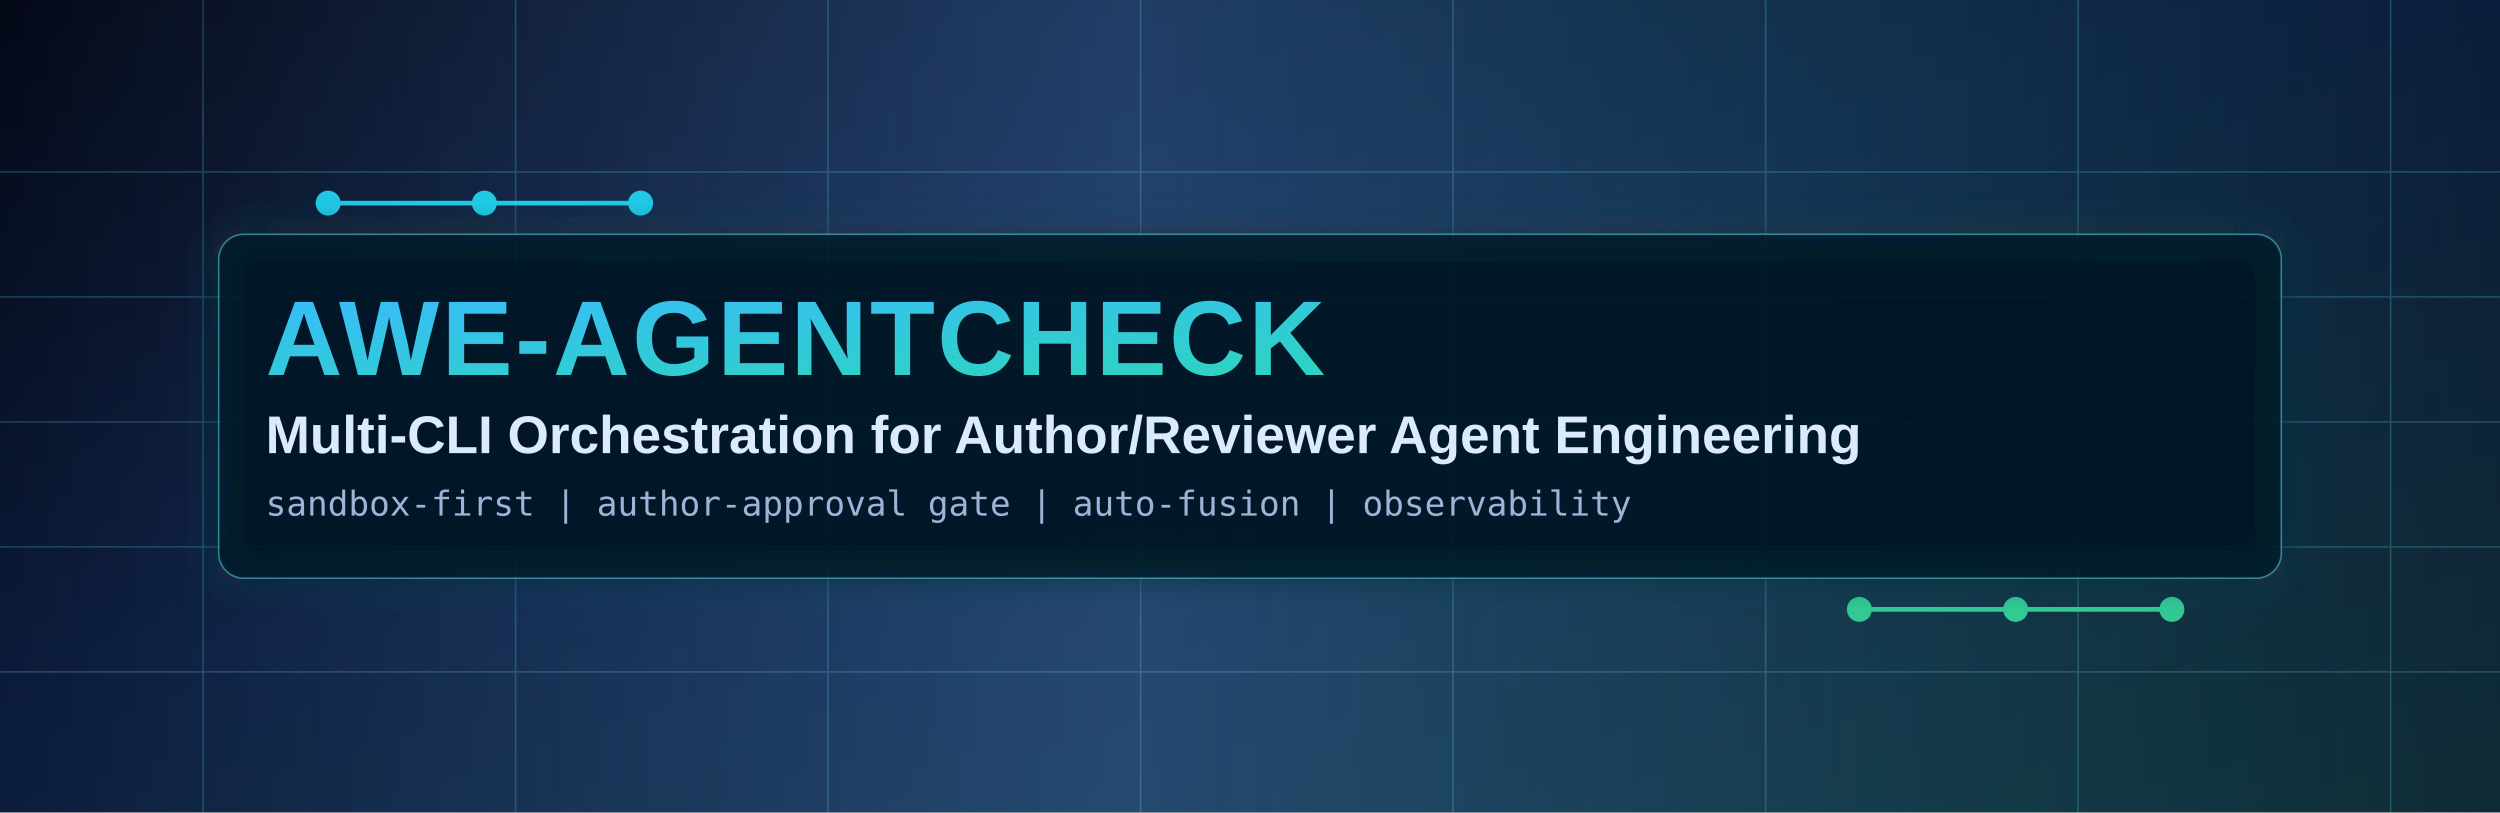
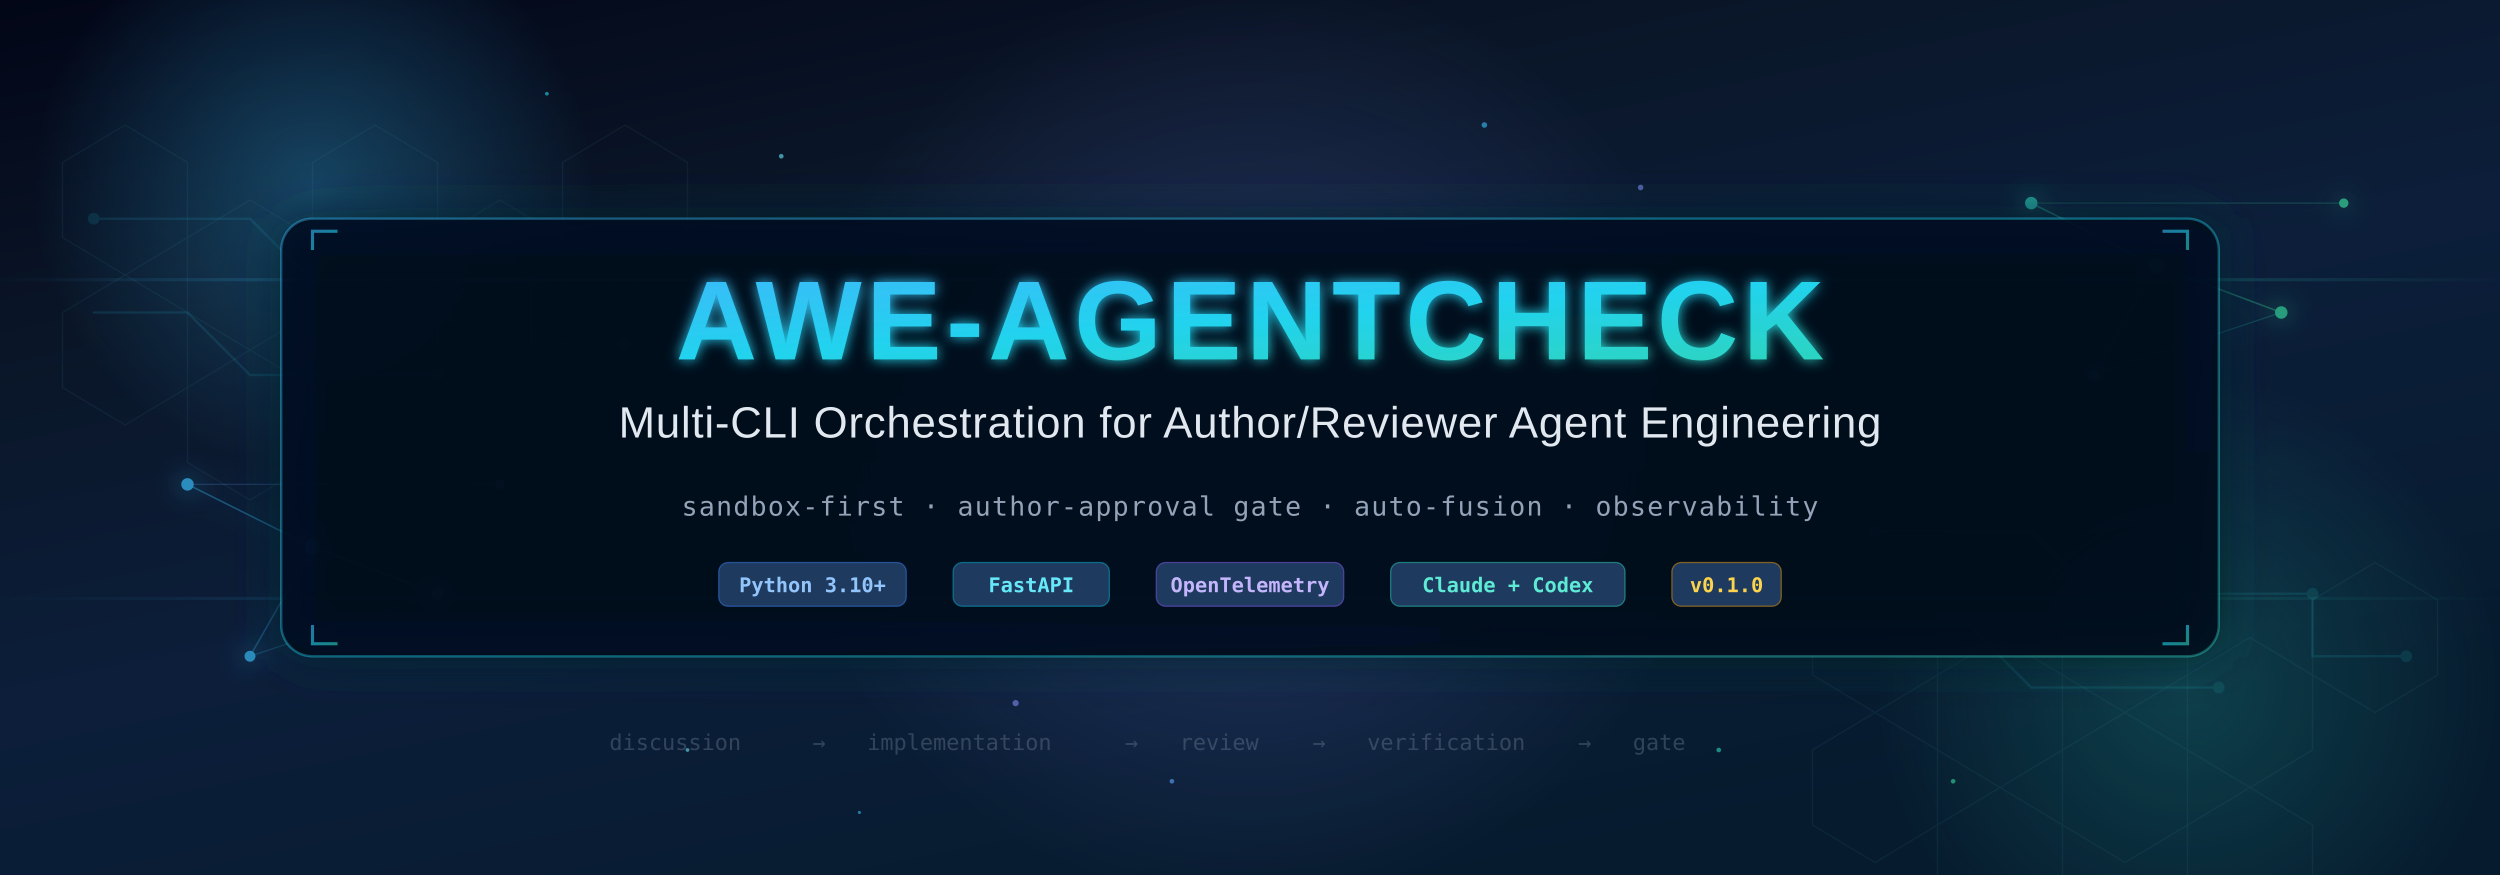
- <svg xmlns="http://www.w3.org/2000/svg" width="1600" height="520" viewBox="0 0 1600 520" role="img" aria-label="awe-agentcheck hero">
+ <svg xmlns="http://www.w3.org/2000/svg" width="1600" height="560" viewBox="0 0 1600 560" role="img" aria-label="awe-agentcheck hero">
  <defs>
-     <linearGradient id="bg" x1="0" y1="0" x2="1" y2="1">
-       <stop offset="0%" stop-color="#040816" />
-       <stop offset="45%" stop-color="#0b1b3a" />
-       <stop offset="100%" stop-color="#0f2b35" />
-     </linearGradient>
-     <linearGradient id="line" x1="0" y1="0" x2="1" y2="0">
-       <stop offset="0%" stop-color="#60a5fa" stop-opacity="0.0" />
-       <stop offset="45%" stop-color="#60a5fa" stop-opacity="0.85" />
-       <stop offset="100%" stop-color="#2dd4bf" stop-opacity="0.0" />
+     <linearGradient id="bg" x1="0" y1="0" x2="0.6" y2="1">
+       <stop offset="0%" stop-color="#020617" />
+       <stop offset="30%" stop-color="#0a1628" />
+       <stop offset="60%" stop-color="#0c1e3a" />
+       <stop offset="100%" stop-color="#061b2e" />
    </linearGradient>
    <linearGradient id="accent" x1="0" y1="0" x2="1" y2="1">
      <stop offset="0%" stop-color="#38bdf8" />
+       <stop offset="50%" stop-color="#22d3ee" />
      <stop offset="100%" stop-color="#2dd4bf" />
    </linearGradient>
-     <filter id="glow" x="-40%" y="-40%" width="180%" height="180%">
-       <feGaussianBlur stdDeviation="12" result="b" />
+     <linearGradient id="accent2" x1="0" y1="0" x2="1" y2="0">
+       <stop offset="0%" stop-color="#818cf8" />
+       <stop offset="100%" stop-color="#38bdf8" />
+     </linearGradient>
+     <linearGradient id="glow-line" x1="0" y1="0" x2="1" y2="0">
+       <stop offset="0%" stop-color="#38bdf8" stop-opacity="0" />
+       <stop offset="20%" stop-color="#38bdf8" stop-opacity="0.6" />
+       <stop offset="50%" stop-color="#22d3ee" stop-opacity="1" />
+       <stop offset="80%" stop-color="#2dd4bf" stop-opacity="0.6" />
+       <stop offset="100%" stop-color="#2dd4bf" stop-opacity="0" />
+     </linearGradient>
+     <radialGradient id="orb1" cx="0.5" cy="0.5" r="0.5">
+       <stop offset="0%" stop-color="#38bdf8" stop-opacity="0.3" />
+       <stop offset="100%" stop-color="#38bdf8" stop-opacity="0" />
+     </radialGradient>
+     <radialGradient id="orb2" cx="0.5" cy="0.5" r="0.5">
+       <stop offset="0%" stop-color="#818cf8" stop-opacity="0.25" />
+       <stop offset="100%" stop-color="#818cf8" stop-opacity="0" />
+     </radialGradient>
+     <radialGradient id="orb3" cx="0.5" cy="0.5" r="0.5">
+       <stop offset="0%" stop-color="#2dd4bf" stop-opacity="0.2" />
+       <stop offset="100%" stop-color="#2dd4bf" stop-opacity="0" />
+     </radialGradient>
+     <filter id="glow" x="-50%" y="-50%" width="200%" height="200%">
+       <feGaussianBlur stdDeviation="8" result="b" />
      <feMerge>
        <feMergeNode in="b" />
        <feMergeNode in="SourceGraphic" />
      </feMerge>
    </filter>
+     <filter id="glow-strong" x="-50%" y="-50%" width="200%" height="200%">
+       <feGaussianBlur stdDeviation="16" result="b" />
+       <feMerge>
+         <feMergeNode in="b" />
+         <feMergeNode in="SourceGraphic" />
+       </feMerge>
+     </filter>
+     <filter id="glow-text" x="-20%" y="-20%" width="140%" height="140%">
+       <feGaussianBlur stdDeviation="4" result="b" />
+       <feMerge>
+         <feMergeNode in="b" />
+         <feMergeNode in="SourceGraphic" />
+       </feMerge>
+     </filter>
+     <clipPath id="clip">
+       <rect width="1600" height="560" />
+     </clipPath>
  </defs>
-   <rect width="1600" height="520" fill="url(#bg)" />
-   <rect x="0" y="0" width="1600" height="520" fill="url(#line)" opacity="0.35" />
-   <g opacity="0.22" stroke="#67e8f9" stroke-width="1">
-     <path d="M0 110 H1600" />
-     <path d="M0 190 H1600" />
-     <path d="M0 270 H1600" />
-     <path d="M0 350 H1600" />
-     <path d="M0 430 H1600" />
-     <path d="M130 0 V520" />
-     <path d="M330 0 V520" />
-     <path d="M530 0 V520" />
-     <path d="M730 0 V520" />
-     <path d="M930 0 V520" />
-     <path d="M1130 0 V520" />
-     <path d="M1330 0 V520" />
-     <path d="M1530 0 V520" />
+   <g clip-path="url(#clip)">
+     <rect width="1600" height="560" fill="url(#bg)" />
+     <g opacity="0.06" stroke="#67e8f9" stroke-width="0.8" fill="none">
+       <path d="M0,80 l40,24 l0,48 l-40,24 l-40,-24 l0,-48 z" transform="translate(80,0)" />
+       <path d="M0,80 l40,24 l0,48 l-40,24 l-40,-24 l0,-48 z" transform="translate(160,48)" />
+       <path d="M0,80 l40,24 l0,48 l-40,24 l-40,-24 l0,-48 z" transform="translate(240,0)" />
+       <path d="M0,80 l40,24 l0,48 l-40,24 l-40,-24 l0,-48 z" transform="translate(320,48)" />
+       <path d="M0,80 l40,24 l0,48 l-40,24 l-40,-24 l0,-48 z" transform="translate(400,0)" />
+       <path d="M0,80 l40,24 l0,48 l-40,24 l-40,-24 l0,-48 z" transform="translate(80,96)" />
+       <path d="M0,80 l40,24 l0,48 l-40,24 l-40,-24 l0,-48 z" transform="translate(160,144)" />
+       <path d="M0,80 l40,24 l0,48 l-40,24 l-40,-24 l0,-48 z" transform="translate(240,96)" />
+       <path d="M0,80 l40,24 l0,48 l-40,24 l-40,-24 l0,-48 z" transform="translate(320,144)" />
+       <path d="M0,80 l40,24 l0,48 l-40,24 l-40,-24 l0,-48 z" transform="translate(400,96)" />
+       <path d="M0,80 l40,24 l0,48 l-40,24 l-40,-24 l0,-48 z" transform="translate(1200,280)" />
+       <path d="M0,80 l40,24 l0,48 l-40,24 l-40,-24 l0,-48 z" transform="translate(1280,328)" />
+       <path d="M0,80 l40,24 l0,48 l-40,24 l-40,-24 l0,-48 z" transform="translate(1360,280)" />
+       <path d="M0,80 l40,24 l0,48 l-40,24 l-40,-24 l0,-48 z" transform="translate(1440,328)" />
+       <path d="M0,80 l40,24 l0,48 l-40,24 l-40,-24 l0,-48 z" transform="translate(1520,280)" />
+       <path d="M0,80 l40,24 l0,48 l-40,24 l-40,-24 l0,-48 z" transform="translate(1200,376)" />
+       <path d="M0,80 l40,24 l0,48 l-40,24 l-40,-24 l0,-48 z" transform="translate(1280,424)" />
+       <path d="M0,80 l40,24 l0,48 l-40,24 l-40,-24 l0,-48 z" transform="translate(1360,376)" />
+       <path d="M0,80 l40,24 l0,48 l-40,24 l-40,-24 l0,-48 z" transform="translate(1440,424)" />
+     </g>
+     <g opacity="0.12" stroke="#22d3ee" stroke-width="1.5" fill="none" stroke-linecap="round">
+       <path d="M60,140 L160,140 L200,180 L340,180" />
+       <path d="M60,200 L120,200 L160,240 L280,240" />
+       <path d="M340,180 L340,220 L400,220" />
+       <circle cx="60" cy="140" r="3" fill="#22d3ee" />
+       <circle cx="340" cy="180" r="3" fill="#22d3ee" />
+       <circle cx="280" cy="240" r="3" fill="#22d3ee" />
+       <circle cx="400" cy="220" r="3" fill="#22d3ee" />
+       <path d="M1200,340 L1300,340 L1340,380 L1480,380" />
+       <path d="M1200,400 L1260,400 L1300,440 L1420,440" />
+       <path d="M1480,380 L1480,420 L1540,420" />
+       <circle cx="1200" cy="340" r="3" fill="#2dd4bf" />
+       <circle cx="1480" cy="380" r="3" fill="#2dd4bf" />
+       <circle cx="1420" cy="440" r="3" fill="#2dd4bf" />
+       <circle cx="1540" cy="420" r="3" fill="#2dd4bf" />
+     </g>
+     <circle cx="200" cy="120" r="180" fill="url(#orb1)" />
+     <circle cx="1400" cy="440" r="200" fill="url(#orb3)" />
+     <circle cx="800" cy="280" r="300" fill="url(#orb2)" />
+     <g filter="url(#glow)" opacity="0.7">
+       <circle cx="120" cy="310" r="4" fill="#38bdf8" />
+       <circle cx="200" cy="350" r="5" fill="#38bdf8" />
+       <circle cx="160" cy="420" r="3.5" fill="#38bdf8" />
+       <circle cx="280" cy="380" r="4" fill="#60a5fa" />
+       <circle cx="320" cy="310" r="3" fill="#60a5fa" />
+       <line x1="120" y1="310" x2="200" y2="350" stroke="#38bdf8" stroke-width="1" opacity="0.5" />
+       <line x1="200" y1="350" x2="160" y2="420" stroke="#38bdf8" stroke-width="1" opacity="0.4" />
+       <line x1="200" y1="350" x2="280" y2="380" stroke="#60a5fa" stroke-width="1" opacity="0.5" />
+       <line x1="120" y1="310" x2="320" y2="310" stroke="#60a5fa" stroke-width="0.8" opacity="0.3" />
+       <line x1="280" y1="380" x2="160" y2="420" stroke="#38bdf8" stroke-width="0.8" opacity="0.3" />
+     </g>
+     <g filter="url(#glow)" opacity="0.7">
+       <circle cx="1300" cy="130" r="4" fill="#2dd4bf" />
+       <circle cx="1380" cy="170" r="5" fill="#2dd4bf" />
+       <circle cx="1340" cy="240" r="3.5" fill="#2dd4bf" />
+       <circle cx="1460" cy="200" r="4" fill="#34d399" />
+       <circle cx="1500" cy="130" r="3" fill="#34d399" />
+       <line x1="1300" y1="130" x2="1380" y2="170" stroke="#2dd4bf" stroke-width="1" opacity="0.5" />
+       <line x1="1380" y1="170" x2="1340" y2="240" stroke="#2dd4bf" stroke-width="1" opacity="0.4" />
+       <line x1="1380" y1="170" x2="1460" y2="200" stroke="#34d399" stroke-width="1" opacity="0.5" />
+       <line x1="1300" y1="130" x2="1500" y2="130" stroke="#34d399" stroke-width="0.8" opacity="0.3" />
+       <line x1="1460" y1="200" x2="1340" y2="240" stroke="#2dd4bf" stroke-width="0.8" opacity="0.3" />
+     </g>
+     <g opacity="0.6">
+       <circle cx="500" cy="100" r="1.5" fill="#67e8f9" />
+       <circle cx="650" cy="450" r="2" fill="#818cf8" />
+       <circle cx="950" cy="80" r="1.8" fill="#38bdf8" />
+       <circle cx="1100" cy="480" r="1.5" fill="#2dd4bf" />
+       <circle cx="440" cy="480" r="1.2" fill="#67e8f9" />
+       <circle cx="1050" cy="120" r="1.8" fill="#818cf8" />
+       <circle cx="750" cy="500" r="1.5" fill="#60a5fa" />
+       <circle cx="350" cy="60" r="1.2" fill="#22d3ee" />
+       <circle cx="1250" cy="500" r="1.5" fill="#34d399" />
+       <circle cx="550" cy="520" r="1" fill="#38bdf8" />
+     </g>
+     <rect x="0" y="178" width="1600" height="2" fill="url(#glow-line)" opacity="0.5" />
+     <rect x="0" y="382" width="1600" height="2" fill="url(#glow-line)" opacity="0.3" />
+     <g filter="url(#glow-strong)">
+       <rect x="180" y="140" rx="20" ry="20" width="1240" height="280" fill="#040c1f" fill-opacity="0.85" stroke="url(#accent)" stroke-opacity="0.35" stroke-width="1.5" />
+     </g>
+     <g stroke="url(#accent)" stroke-width="2" opacity="0.6" fill="none">
+       <path d="M200,160 L200,148 L216,148" />
+       <path d="M1400,160 L1400,148 L1384,148" />
+       <path d="M200,400 L200,412 L216,412" />
+       <path d="M1400,400 L1400,412 L1384,412" />
+     </g>
+     <g filter="url(#glow-text)">
+       <text x="800" y="230" text-anchor="middle" fill="url(#accent)" font-family="'Segoe UI', 'SF Pro Display', Arial, sans-serif" font-size="72" font-weight="800" letter-spacing="3">
+         AWE-AGENTCHECK
+       </text>
+     </g>
+     <text x="800" y="280" text-anchor="middle" fill="#e2e8f0" font-family="'Segoe UI', 'SF Pro Display', Arial, sans-serif" font-size="28" font-weight="500" letter-spacing="0.5">
+       Multi-CLI Orchestration for Author/Reviewer Agent Engineering
+     </text>
+     <g font-family="'JetBrains Mono', Consolas, monospace" font-size="17" letter-spacing="0.8">
+       <text x="800" y="330" text-anchor="middle" fill="#94a3b8">
+         sandbox-first  ·  author-approval gate  ·  auto-fusion  ·  observability
+       </text>
+     </g>
+     <g transform="translate(800,360)" text-anchor="middle">
+       <rect x="-340" y="0" rx="6" ry="6" width="120" height="28" fill="#1e3a5f" stroke="#3b82f6" stroke-opacity="0.5" stroke-width="0.8" />
+       <text x="-280" y="19" text-anchor="middle" fill="#93c5fd" font-family="'JetBrains Mono', Consolas, monospace" font-size="13" font-weight="600">Python 3.10+</text>
+       <rect x="-190" y="0" rx="6" ry="6" width="100" height="28" fill="#1e3a5f" stroke="#06b6d4" stroke-opacity="0.5" stroke-width="0.8" />
+       <text x="-140" y="19" text-anchor="middle" fill="#67e8f9" font-family="'JetBrains Mono', Consolas, monospace" font-size="13" font-weight="600">FastAPI</text>
+       <rect x="-60" y="0" rx="6" ry="6" width="120" height="28" fill="#1e3a5f" stroke="#8b5cf6" stroke-opacity="0.5" stroke-width="0.8" />
+       <text x="0" y="19" text-anchor="middle" fill="#c4b5fd" font-family="'JetBrains Mono', Consolas, monospace" font-size="13" font-weight="600">OpenTelemetry</text>
+       <rect x="90" y="0" rx="6" ry="6" width="150" height="28" fill="#1e3a5f" stroke="#2dd4bf" stroke-opacity="0.5" stroke-width="0.8" />
+       <text x="165" y="19" text-anchor="middle" fill="#5eead4" font-family="'JetBrains Mono', Consolas, monospace" font-size="13" font-weight="600">Claude + Codex</text>
+       <rect x="270" y="0" rx="6" ry="6" width="70" height="28" fill="#1e3a5f" stroke="#f59e0b" stroke-opacity="0.5" stroke-width="0.8" />
+       <text x="305" y="19" text-anchor="middle" fill="#fcd34d" font-family="'JetBrains Mono', Consolas, monospace" font-size="13" font-weight="600">v0.1.0</text>
+     </g>
+     <g transform="translate(0,460)" opacity="0.45">
+       <g font-family="'JetBrains Mono', Consolas, monospace" font-size="14" fill="#64748b">
+         <text x="390" y="20">discussion</text>
+         <text x="520" y="20">→</text>
+         <text x="555" y="20">implementation</text>
+         <text x="720" y="20">→</text>
+         <text x="755" y="20">review</text>
+         <text x="840" y="20">→</text>
+         <text x="875" y="20">verification</text>
+         <text x="1010" y="20">→</text>
+         <text x="1045" y="20">gate</text>
+       </g>
+     </g>
  </g>
-   <g opacity="0.95">
-     <circle cx="210" cy="130" r="8" fill="#22d3ee" />
-     <circle cx="310" cy="130" r="8" fill="#22d3ee" />
-     <circle cx="410" cy="130" r="8" fill="#22d3ee" />
-     <path d="M210 130 H410" stroke="#22d3ee" stroke-width="3" stroke-linecap="round" />
-     <circle cx="1190" cy="390" r="8" fill="#34d399" />
-     <circle cx="1290" cy="390" r="8" fill="#34d399" />
-     <circle cx="1390" cy="390" r="8" fill="#34d399" />
-     <path d="M1190 390 H1390" stroke="#34d399" stroke-width="3" stroke-linecap="round" />
-   </g>
-   <g filter="url(#glow)">
-     <rect x="140" y="150" rx="16" ry="16" width="1320" height="220" fill="#071328" fill-opacity="0.78" stroke="#67e8f9" stroke-opacity="0.45" />
-   </g>
-   <text x="170" y="240" fill="url(#accent)" font-family="Segoe UI, Arial, sans-serif" font-size="68" font-weight="700" letter-spacing="1.6">
-     AWE-AGENTCHECK
-   </text>
-   <text x="170" y="290" fill="#dbeafe" font-family="Segoe UI, Arial, sans-serif" font-size="34" font-weight="600">
-     Multi-CLI Orchestration for Author/Reviewer Agent Engineering
-   </text>
-   <text x="170" y="330" fill="#9fb3d8" font-family="Consolas, Menlo, monospace" font-size="22">
-     sandbox-first | author-approval gate | auto-fusion | observability
-   </text>
</svg>
